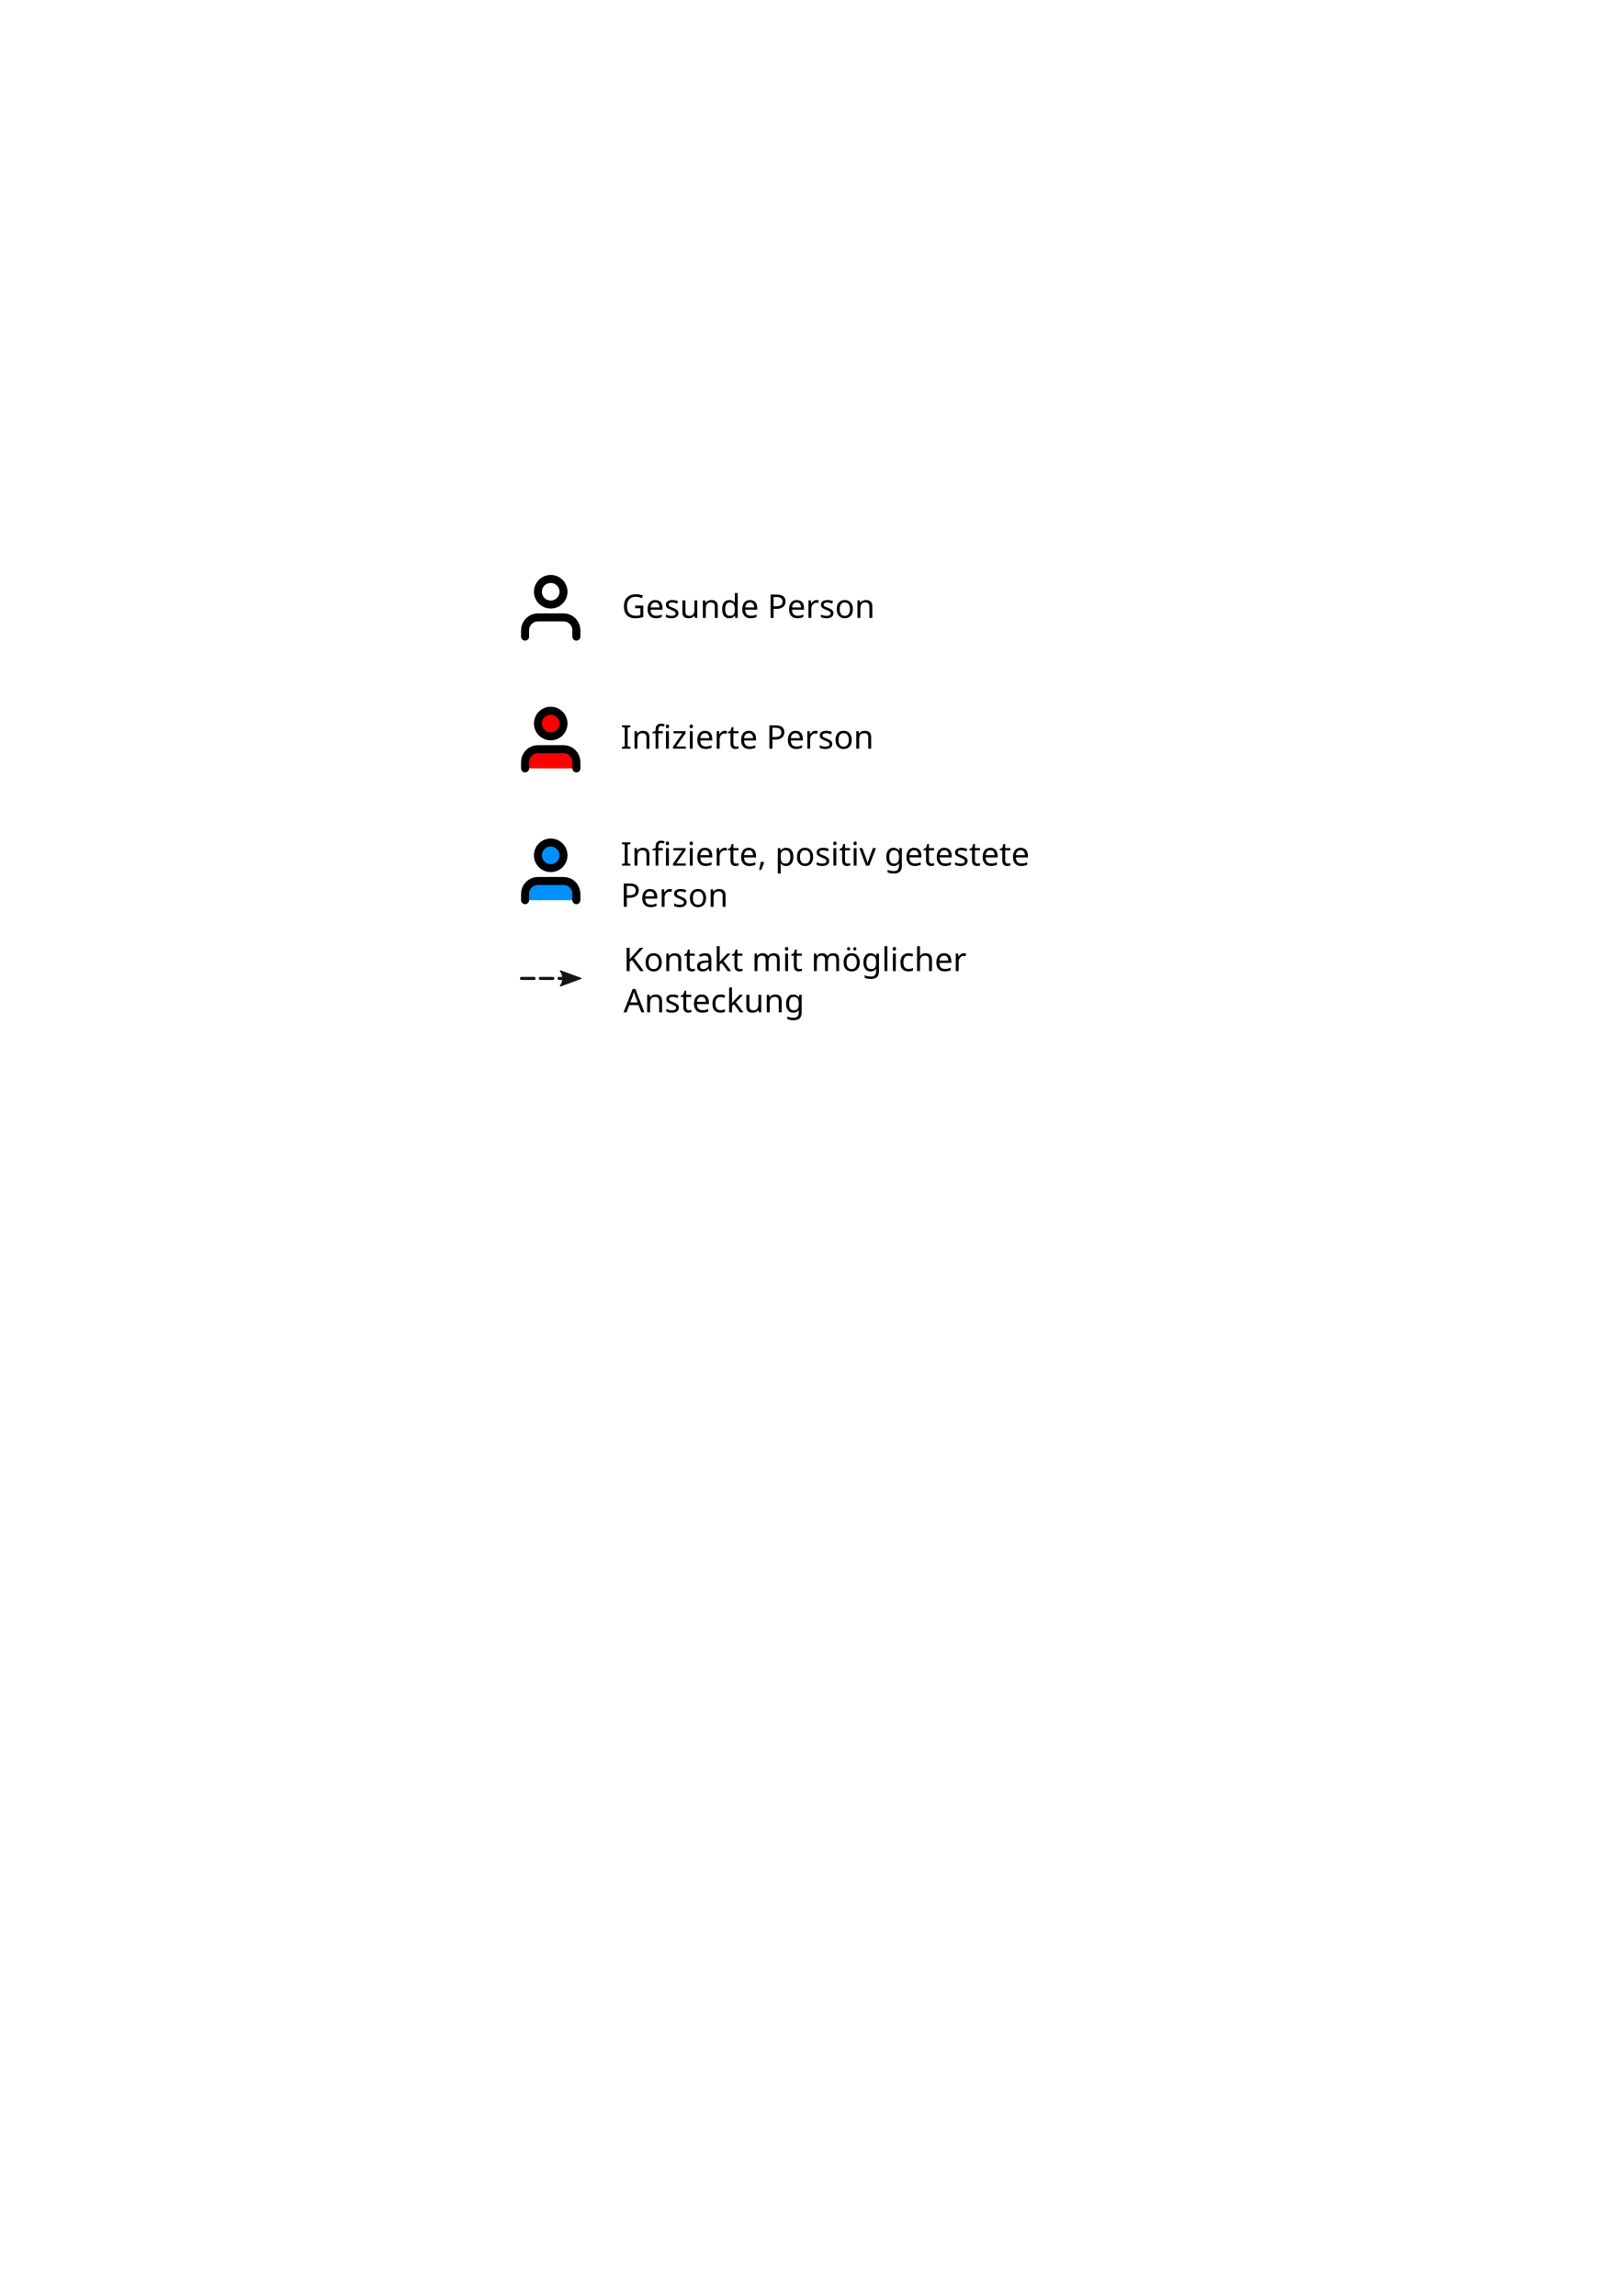
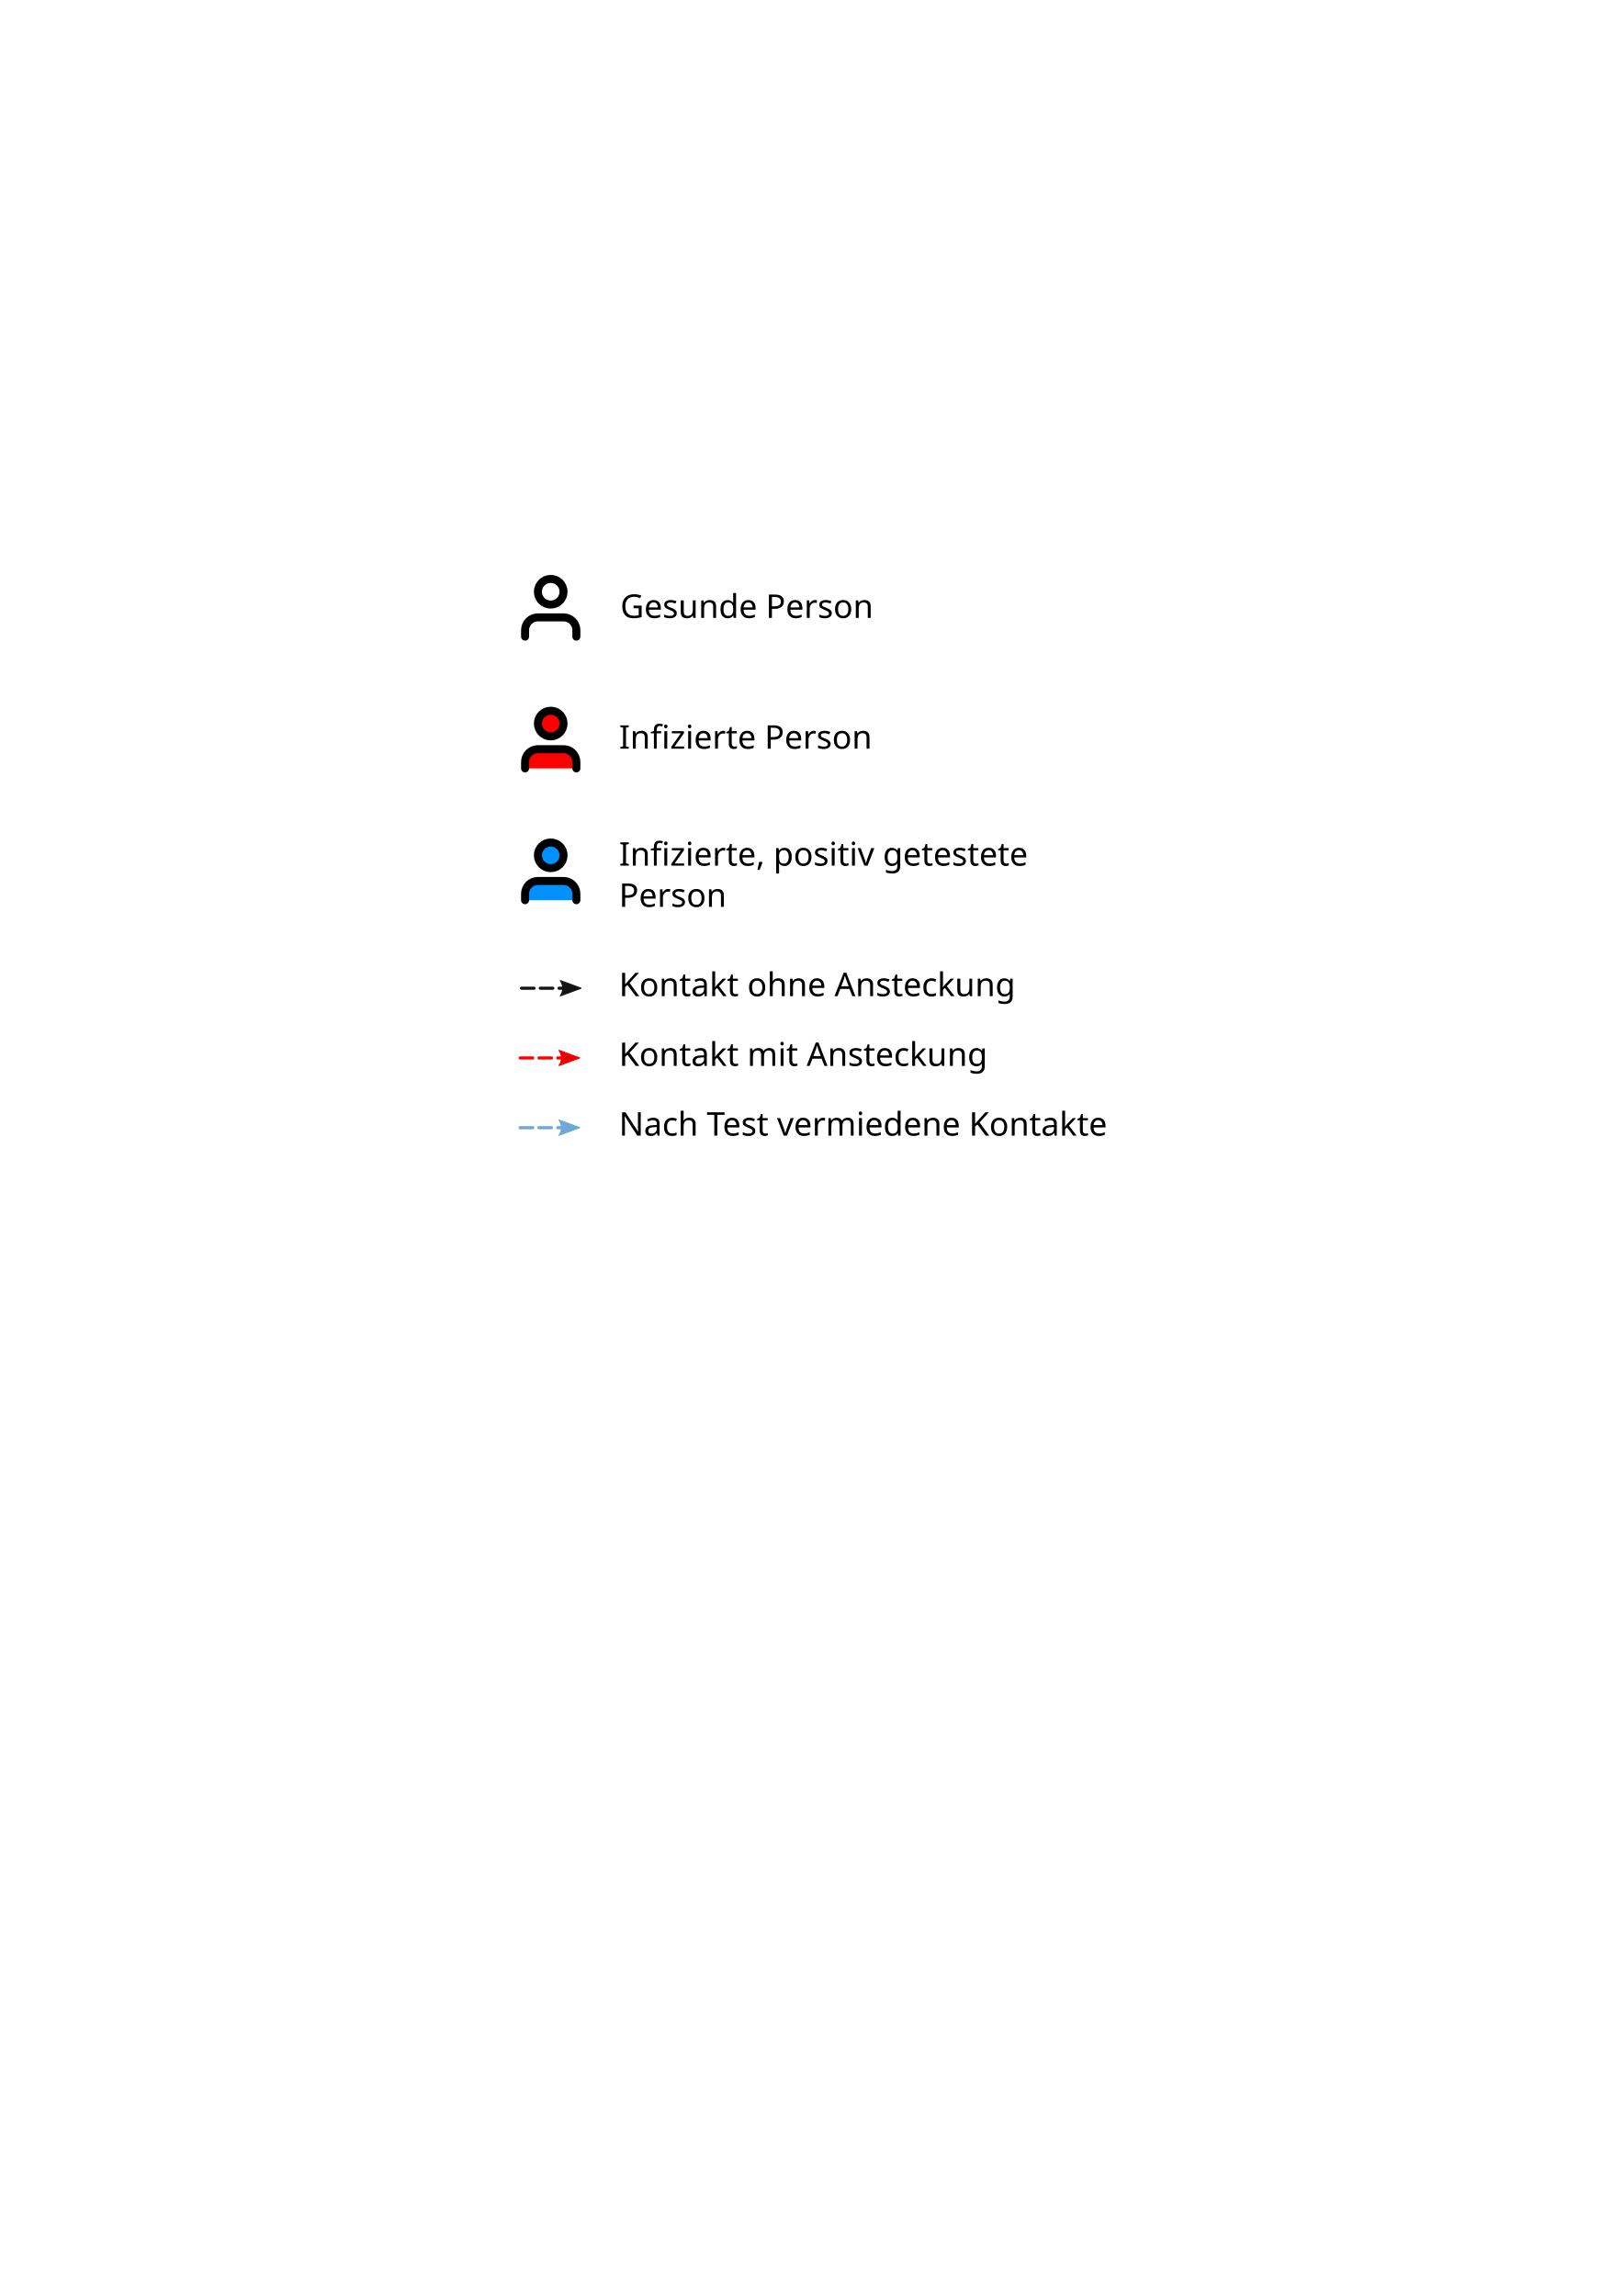
<svg xmlns="http://www.w3.org/2000/svg" width="210mm" height="297mm" viewBox="0 0 210 297" version="1.1" id="svg17440">
  <defs id="defs17434">
+     <marker style="overflow:visible" id="marker18465" refX="0" refY="0" orient="auto">
+       <path transform="scale(-0.6)" d="M 8.719,4.034 -2.207,0.016 8.719,-4.002 c -1.745,2.372 -1.735,5.617 -6e-7,8.035 z" style="fill:#6da9d6;fill-opacity:1;fill-rule:evenodd;stroke:#6da9d6;stroke-width:0.625;stroke-linejoin:round;stroke-opacity:1" id="path18463" />
+     </marker>
    <rect x="136.755" y="67.764" width="58.476" height="85.141" id="rect18361" />
    <marker style="overflow:visible" id="marker5821" refX="0" refY="0" orient="auto">
      <path transform="scale(-0.6)" d="M 8.719,4.034 -2.207,0.016 8.719,-4.002 c -1.745,2.372 -1.735,5.617 -6e-7,8.035 z" style="fill:#141414;fill-opacity:1;fill-rule:evenodd;stroke:#141414;stroke-width:0.625;stroke-linejoin:round;stroke-opacity:1" id="path5819" />
+     </marker>
+     <marker style="overflow:visible" id="marker5821-6" refX="0" refY="0" orient="auto">
+       <path transform="scale(-0.6)" d="M 8.719,4.034 -2.207,0.016 8.719,-4.002 c -1.745,2.372 -1.735,5.617 -6e-7,8.035 z" style="fill:#e40000;fill-opacity:1;fill-rule:evenodd;stroke:#ff0000;stroke-width:0.625;stroke-linejoin:round;stroke-opacity:1" id="path5819-5" />
    </marker>
  </defs>
  <g id="layer1">
    <g style="display:inline;fill:none;stroke:currentColor;stroke-width:2.5;stroke-linecap:round;stroke-linejoin:round" id="g947-5-1-7" transform="matrix(0.4146271,0,0,0.4146271,66.2518,73.64352)">
      <path d="M 20,21 V 19 A 4,4 0 0 0 16,15 H 8 a 4,4 0 0 0 -4,4 v 2" id="path933-3-2-8" />
      <circle cx="12" cy="7" r="4" id="circle935-5-7-4" />
    </g>
    <g style="display:inline;fill:#0090ff;fill-opacity:1;stroke:currentColor;stroke-width:2.5;stroke-linecap:round;stroke-linejoin:round" id="g947-5-1-0-9" transform="matrix(0.4146271,0,0,0.4146271,66.2518,107.738)">
      <path d="M 20,21 V 19 A 4,4 0 0 0 16,15 H 8 a 4,4 0 0 0 -4,4 v 2" id="path933-3-2-9-2" style="fill:#0090ff;fill-opacity:1" />
      <circle cx="12" cy="7" r="4" id="circle935-5-7-3-2" style="fill:#0090ff;fill-opacity:1" />
    </g>
    <g style="display:inline;fill:#ff0000;fill-opacity:1;stroke:currentColor;stroke-width:2.5;stroke-linecap:round;stroke-linejoin:round" id="g947-5-1-0-9-6" transform="matrix(0.4146271,0,0,0.4146271,66.2518,90.69077)">
      <path d="M 20,21 V 19 A 4,4 0 0 0 16,15 H 8 a 4,4 0 0 0 -4,4 v 2" id="path933-3-2-9-2-1" style="fill:#ff0000;fill-opacity:1" />
      <circle cx="12" cy="7" r="4" id="circle935-5-7-3-2-0" style="fill:#ff0000;fill-opacity:1" />
    </g>
-     <path style="display:inline;fill:none;stroke:#141414;stroke-width:0.405;stroke-linecap:round;stroke-linejoin:miter;stroke-miterlimit:4;stroke-dasharray:1.618, 0.809;stroke-dashoffset:0;stroke-opacity:1;marker-end:url(#marker5821)" d="m 67.449,126.565 7.147,0.002" id="path5793" />
-     <text xml:space="preserve" style="font-style:normal;font-weight:normal;font-size:4.233px;line-height:1.25;font-family:sans-serif;fill:#000000;fill-opacity:1;stroke:none;stroke-width:0.265" x="80.432" y="79.926" id="text18337">
-       <tspan id="tspan18335" x="80.432" y="79.926" style="font-style:normal;font-variant:normal;font-weight:normal;font-stretch:normal;font-size:4.233px;font-family:'Source Sans Pro';-inkscape-font-specification:'Source Sans Pro';stroke-width:0.265">Gesunde Person</tspan>
+     <path style="display:inline;fill:none;stroke:#141414;stroke-width:0.405;stroke-linecap:round;stroke-linejoin:miter;stroke-miterlimit:4;stroke-dasharray:1.618, 0.809;stroke-dashoffset:0;stroke-opacity:1;marker-end:url(#marker5821)" d="m 67.449,127.832 7.147,0.002" id="path5793" />
+     <text xml:space="preserve" style="font-style:normal;font-weight:normal;font-size:4.233px;line-height:1.25;font-family:sans-serif;fill:#000000;fill-opacity:1;stroke:none;stroke-width:0.265" x="80.217" y="79.926" id="text18337">
+       <tspan id="tspan18335" x="80.217" y="79.926" style="font-style:normal;font-variant:normal;font-weight:normal;font-stretch:normal;font-size:4.233px;font-family:'Source Sans Pro';-inkscape-font-specification:'Source Sans Pro';stroke-width:0.265">Gesunde Person</tspan>
    </text>
-     <text xml:space="preserve" style="font-style:normal;font-weight:normal;font-size:4.233px;line-height:1.25;font-family:sans-serif;fill:#000000;fill-opacity:1;stroke:none;stroke-width:0.265" x="80.271" y="96.847" id="text18341">
-       <tspan id="tspan18339" x="80.271" y="96.847" style="font-style:normal;font-variant:normal;font-weight:normal;font-stretch:normal;font-size:4.233px;font-family:'Source Sans Pro';-inkscape-font-specification:'Source Sans Pro';stroke-width:0.265">Infizierte Person</tspan>
+     <text xml:space="preserve" style="font-style:normal;font-weight:normal;font-size:4.233px;line-height:1.25;font-family:sans-serif;fill:#000000;fill-opacity:1;stroke:none;stroke-width:0.265" x="80.056" y="96.847" id="text18341">
+       <tspan id="tspan18339" x="80.056" y="96.847" style="font-style:normal;font-variant:normal;font-weight:normal;font-stretch:normal;font-size:4.233px;font-family:'Source Sans Pro';-inkscape-font-specification:'Source Sans Pro';stroke-width:0.265">Infizierte Person</tspan>
    </text>
-     <text xml:space="preserve" style="font-style:normal;font-weight:normal;font-size:4.233px;line-height:1.25;font-family:sans-serif;fill:#000000;fill-opacity:1;stroke:none;stroke-width:0.265" x="80.271" y="111.975" id="text18345">
-       <tspan id="tspan18343" x="80.271" y="111.975" style="font-style:normal;font-variant:normal;font-weight:normal;font-stretch:normal;font-size:4.233px;font-family:'Source Sans Pro';-inkscape-font-specification:'Source Sans Pro';stroke-width:0.265">Infizierte, positiv getestete</tspan>
-       <tspan x="80.271" y="117.308" style="font-style:normal;font-variant:normal;font-weight:normal;font-stretch:normal;font-size:4.233px;font-family:'Source Sans Pro';-inkscape-font-specification:'Source Sans Pro';stroke-width:0.265" id="tspan18347">Person</tspan>
+     <text xml:space="preserve" style="font-style:normal;font-weight:normal;font-size:4.233px;line-height:1.25;font-family:sans-serif;fill:#000000;fill-opacity:1;stroke:none;stroke-width:0.265" x="80.056" y="111.975" id="text18345">
+       <tspan id="tspan18343" x="80.056" y="111.975" style="font-style:normal;font-variant:normal;font-weight:normal;font-stretch:normal;font-size:4.233px;font-family:'Source Sans Pro';-inkscape-font-specification:'Source Sans Pro';stroke-width:0.265">Infizierte, positiv getestete</tspan>
+       <tspan x="80.056" y="117.308" style="font-style:normal;font-variant:normal;font-weight:normal;font-stretch:normal;font-size:4.233px;font-family:'Source Sans Pro';-inkscape-font-specification:'Source Sans Pro';stroke-width:0.265" id="tspan18347">Person</tspan>
    </text>
-     <text xml:space="preserve" style="font-style:normal;font-weight:normal;font-size:4.233px;line-height:1.25;font-family:sans-serif;fill:#000000;fill-opacity:1;stroke:none;stroke-width:0.265" x="80.639" y="125.619" id="text18353">
-       <tspan x="80.639" y="125.619" style="font-style:normal;font-variant:normal;font-weight:normal;font-stretch:normal;font-size:4.233px;font-family:'Source Sans Pro';-inkscape-font-specification:'Source Sans Pro';stroke-width:0.265" id="tspan18351">Kontakt mit möglicher </tspan>
-       <tspan x="80.639" y="130.952" style="font-style:normal;font-variant:normal;font-weight:normal;font-stretch:normal;font-size:4.233px;font-family:'Source Sans Pro';-inkscape-font-specification:'Source Sans Pro';stroke-width:0.265" id="tspan18357">Ansteckung</tspan>
+     <text xml:space="preserve" style="font-style:normal;font-weight:normal;font-size:4.233px;line-height:1.25;font-family:sans-serif;fill:#000000;fill-opacity:1;stroke:none;stroke-width:0.265" x="80.056" y="128.862" id="text18353">
+       <tspan x="80.056" y="128.862" style="font-style:normal;font-variant:normal;font-weight:normal;font-stretch:normal;font-size:4.233px;font-family:'Source Sans Pro';-inkscape-font-specification:'Source Sans Pro';stroke-width:0.265" id="tspan18357">Kontakt ohne Ansteckung</tspan>
    </text>
    <text xml:space="preserve" id="text18359" style="fill:black;fill-opacity:1;line-height:1.25;stroke:none;font-family:sans-serif;font-style:normal;font-weight:normal;font-size:10.583px;white-space:pre;shape-inside:url(#rect18361);" />
+     <path style="display:inline;fill:#e40000;fill-opacity:1;stroke:#ff0000;stroke-width:0.405;stroke-linecap:round;stroke-linejoin:miter;stroke-miterlimit:4;stroke-dasharray:1.618, 0.809;stroke-dashoffset:0;stroke-opacity:1;marker-end:url(#marker5821-6)" d="m 67.28,136.851 7.147,0.002" id="path5793-6" />
+     <text xml:space="preserve" style="font-style:normal;font-weight:normal;font-size:4.233px;line-height:1.25;font-family:sans-serif;fill:#000000;fill-opacity:1;stroke:none;stroke-width:0.265" x="80.056" y="137.882" id="text18353-3">
+       <tspan x="80.056" y="137.882" style="font-style:normal;font-variant:normal;font-weight:normal;font-stretch:normal;font-size:4.233px;font-family:'Source Sans Pro';-inkscape-font-specification:'Source Sans Pro';stroke-width:0.265" id="tspan18357-4">Kontakt mit Ansteckung</tspan>
+     </text>
+     <path style="display:inline;fill:none;stroke:#6da9d6;stroke-width:0.405;stroke-linecap:round;stroke-linejoin:miter;stroke-miterlimit:4;stroke-dasharray:1.618, 0.809;stroke-dashoffset:0;stroke-opacity:1;marker-end:url(#marker18465)" d="m 67.28,145.871 7.147,0.002" id="path18455" />
+     <text xml:space="preserve" style="font-style:normal;font-weight:normal;font-size:4.233px;line-height:1.25;font-family:sans-serif;fill:#000000;fill-opacity:1;stroke:none;stroke-width:0.265" x="80.056" y="146.902" id="text18461">
+       <tspan x="80.056" y="146.902" style="font-style:normal;font-variant:normal;font-weight:normal;font-stretch:normal;font-size:4.233px;font-family:'Source Sans Pro';-inkscape-font-specification:'Source Sans Pro';stroke-width:0.265" id="tspan18459">Nach Test vermiedene Kontakte</tspan>
+     </text>
  </g>
</svg>
